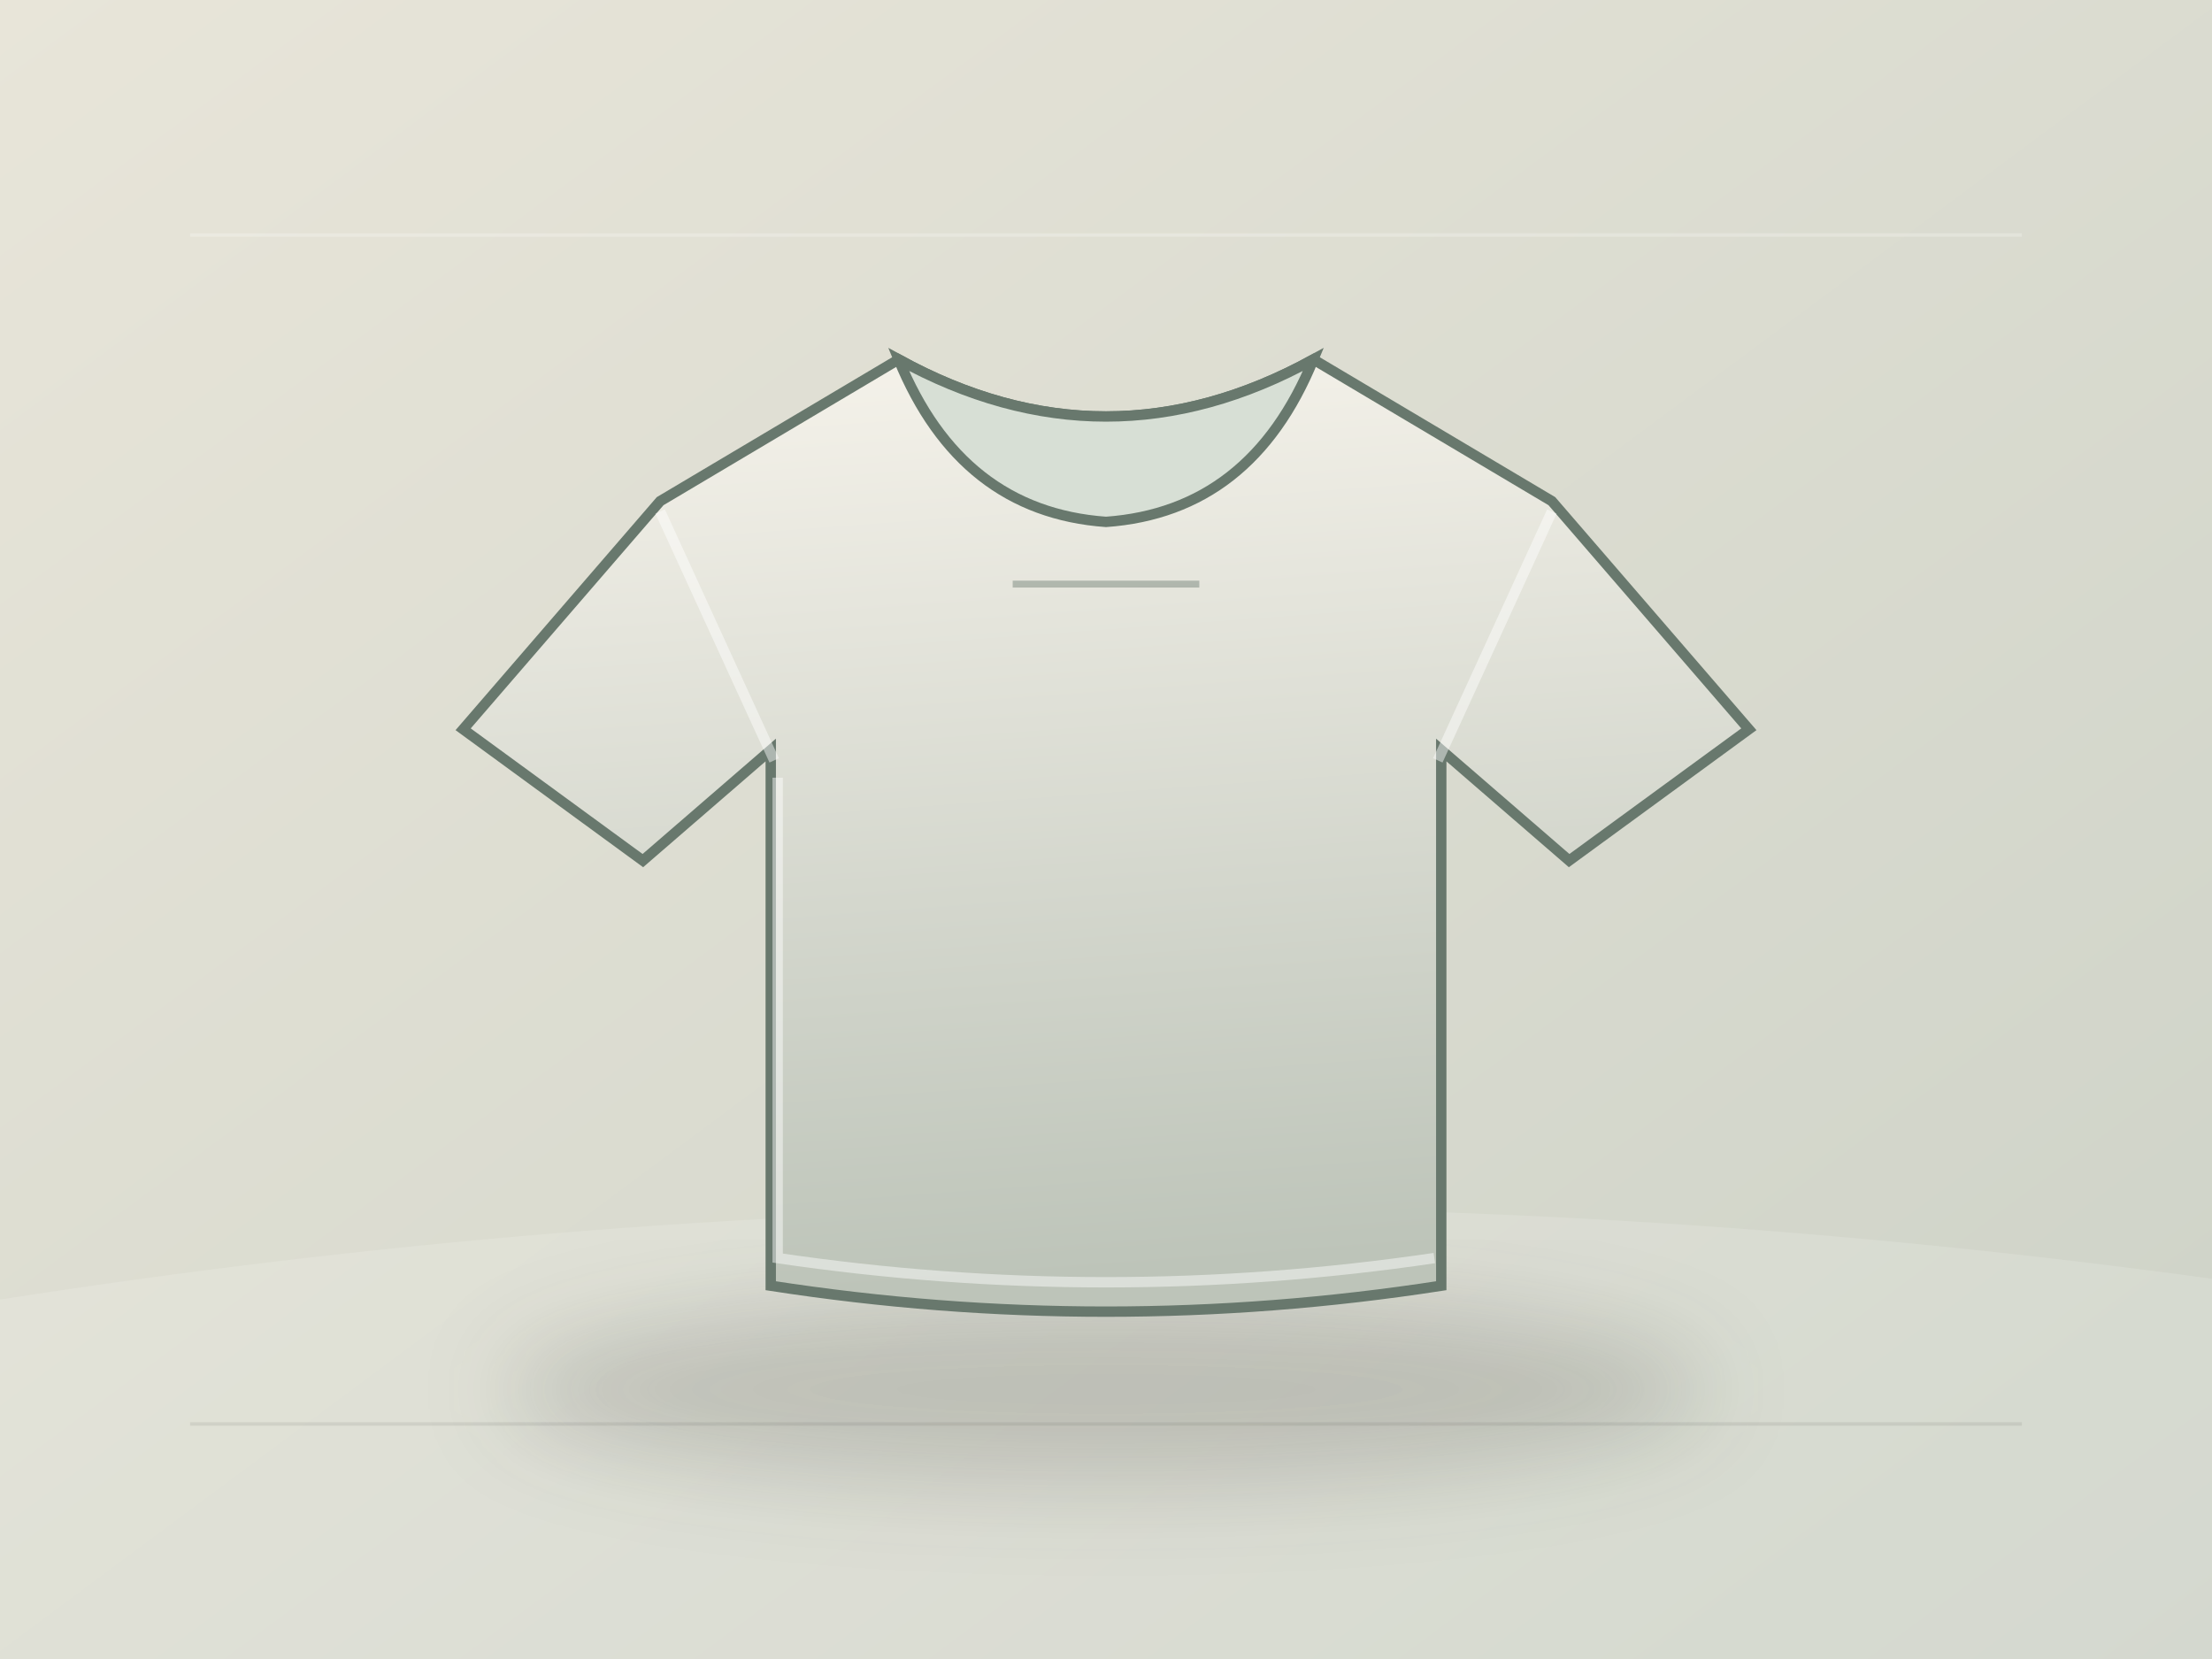
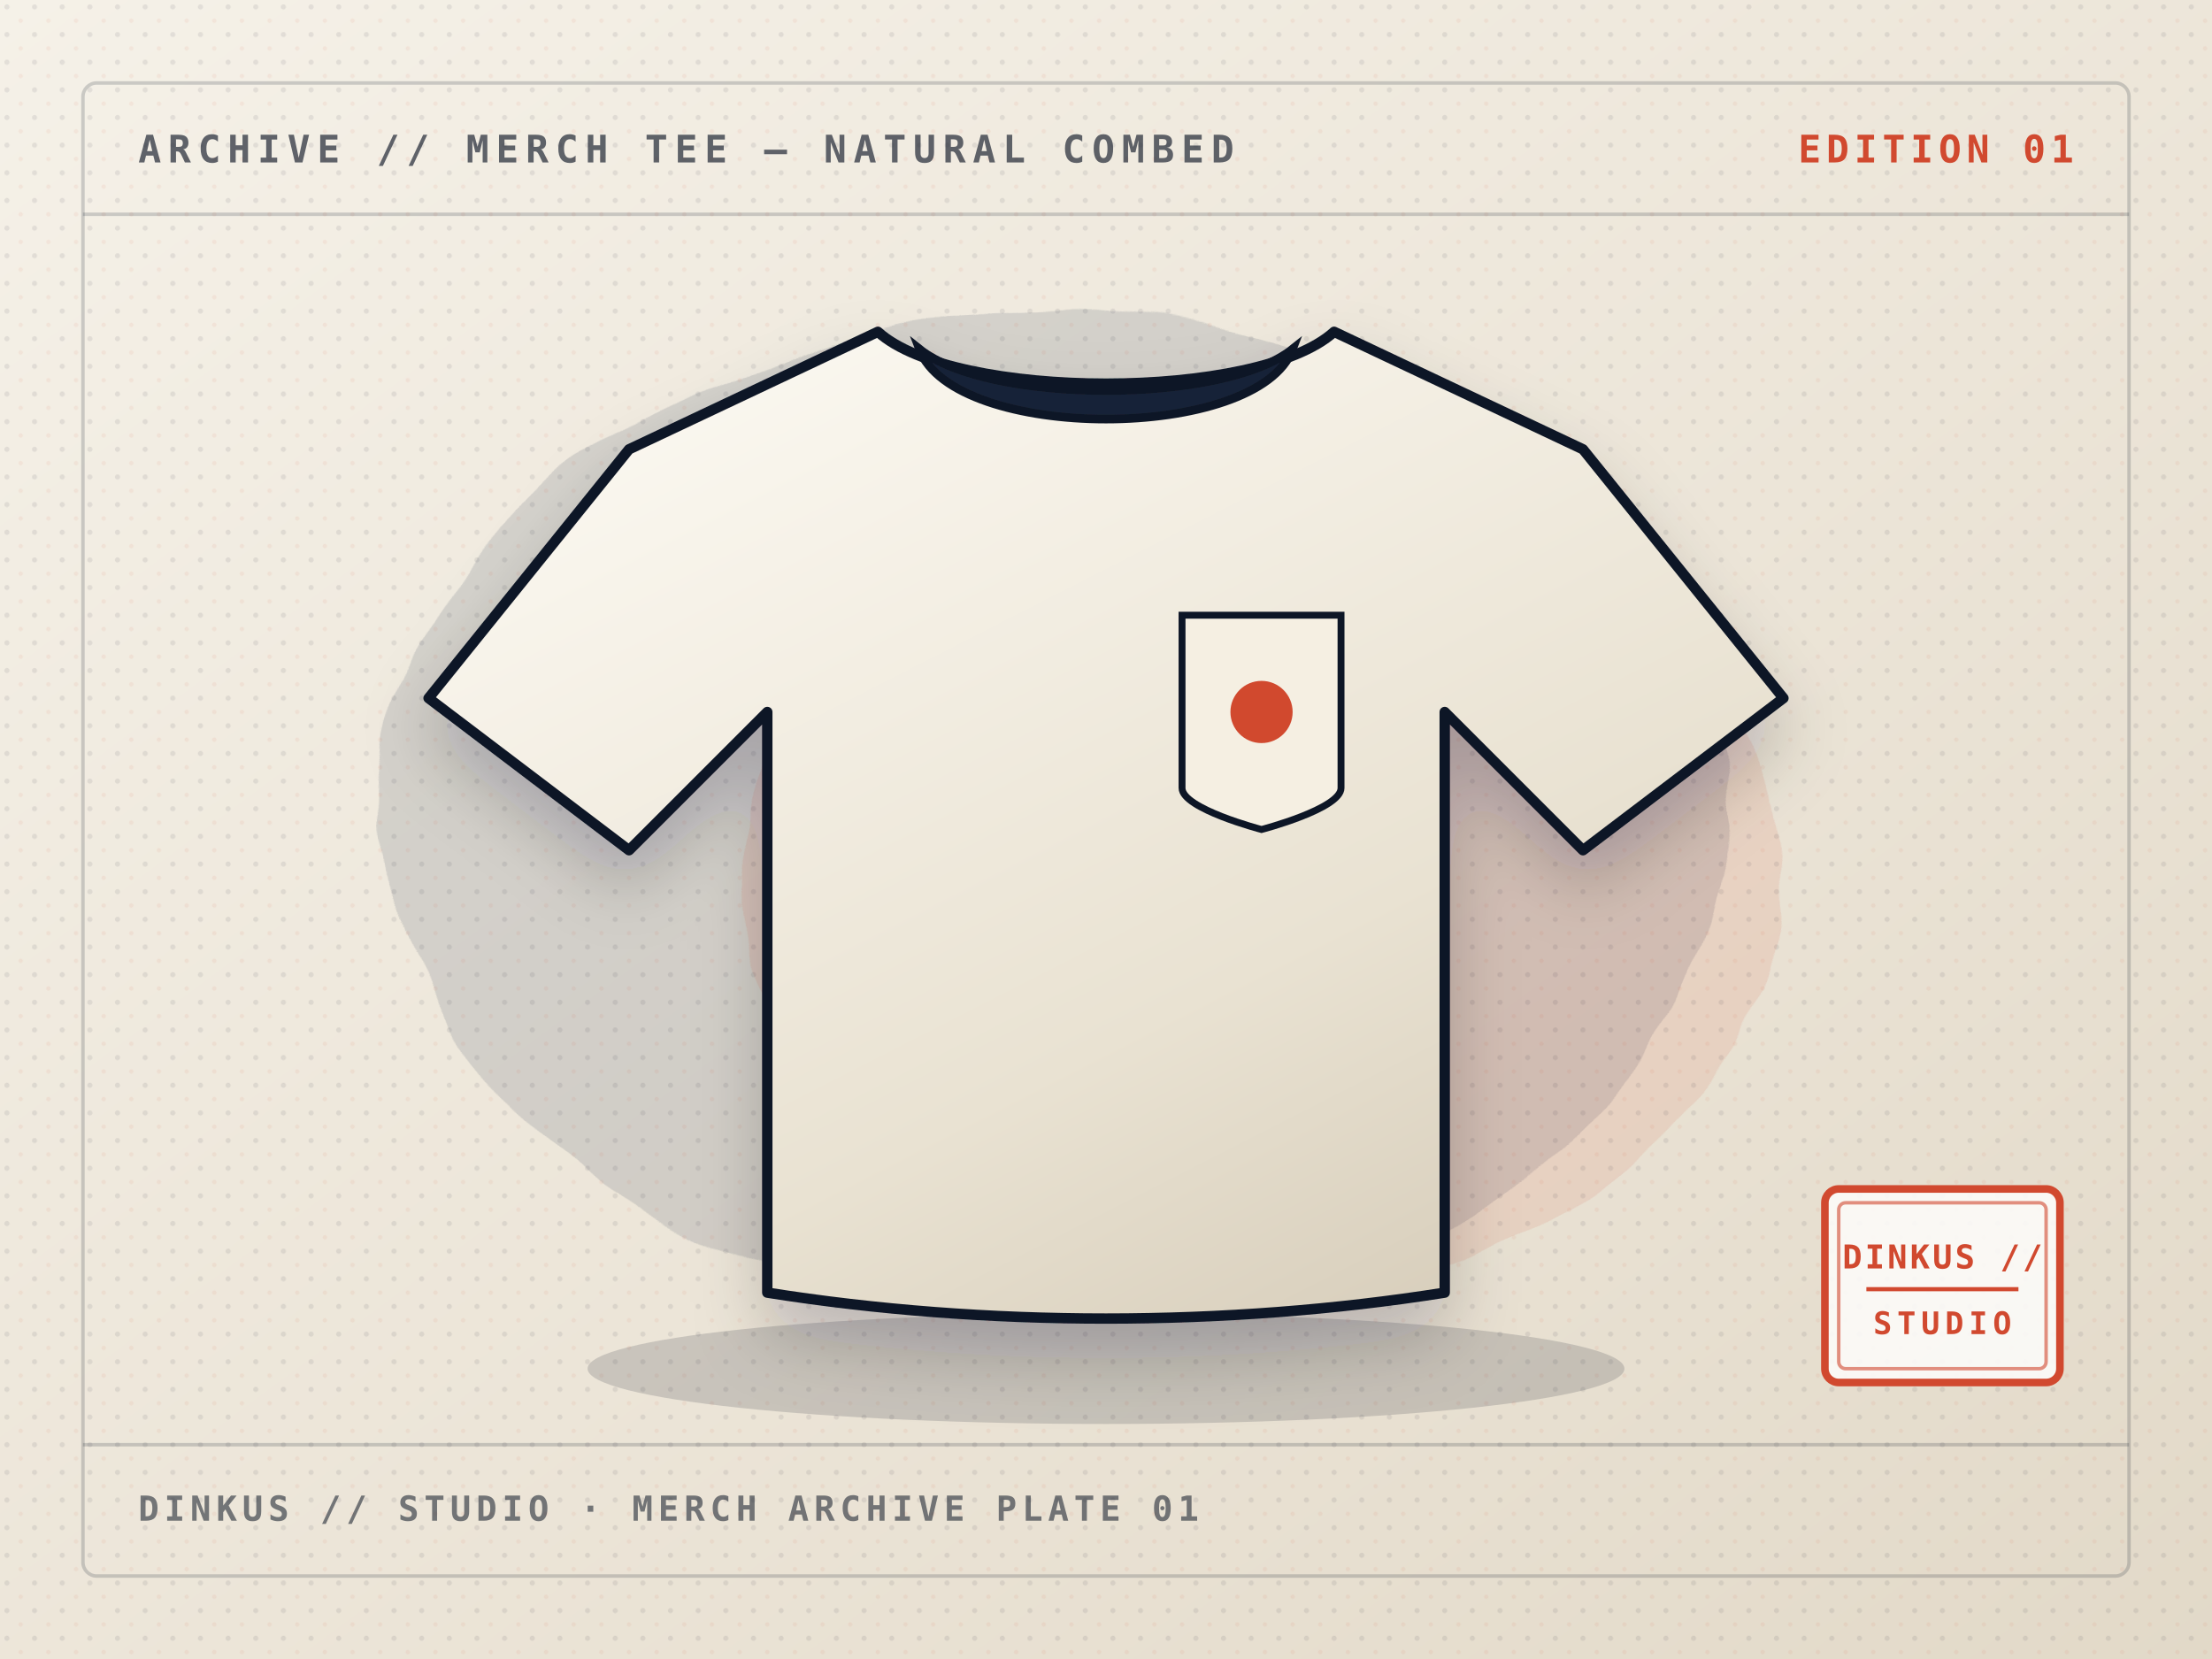
<svg xmlns="http://www.w3.org/2000/svg" viewBox="0 0 640 480" role="img" aria-label="Illustration of a classic short-sleeve tee">
  <defs>
-     <linearGradient id="bg" x2="1" y2="1">
-       <stop stop-color="#e8e5d9" />
-       <stop offset="1" stop-color="#cdd2c7" />
+     <linearGradient id="washi-merch-tee" x1="0" y1="0" x2="1" y2="1">
+       <stop offset="0%" stop-color="#f5f1e8" />
+       <stop offset="55%" stop-color="#ece5d8" />
+       <stop offset="100%" stop-color="#e2d9c8" />
    </linearGradient>
-     <linearGradient id="cloth" x2=".1" y2="1">
-       <stop stop-color="#f6f3eb" />
-       <stop offset="1" stop-color="#bdc4b9" />
+     <linearGradient id="cloth-merch-tee" x1="0.15" y1="0" x2="0.85" y2="1">
+       <stop offset="0%" stop-color="#fcf9f2" />
+       <stop offset="65%" stop-color="#e9e2d2" />
+       <stop offset="100%" stop-color="#d5cbb8" />
    </linearGradient>
-     <filter id="shadow" x="-30%" y="-30%" width="160%" height="180%">
-       <feGaussianBlur stdDeviation="13" />
+     <pattern id="riso-merch-tee" width="8" height="8" patternUnits="userSpaceOnUse">
+       <circle cx="2" cy="2" r="0.75" fill="#101827" fill-opacity="0.08" />
+       <circle cx="6" cy="6" r="0.65" fill="#d1492f" fill-opacity="0.07" />
+     </pattern>
+     <filter id="pigment-drift-merch-tee" x="-15%" y="-15%" width="130%" height="130%" color-interpolation-filters="sRGB">
+       <feTurbulence type="fractalNoise" baseFrequency="0.014 0.022" numOctaves="3" seed="19" result="noise">
+         <animate attributeName="baseFrequency" values="0.014 0.022;0.018 0.028;0.014 0.022" dur="9s" repeatCount="indefinite" />
+       </feTurbulence>
+       <feDisplacementMap in="SourceGraphic" in2="noise" scale="11" xChannelSelector="R" yChannelSelector="G" />
+     </filter>
+     <filter id="drop-merch-tee" x="-20%" y="-20%" width="140%" height="140%">
+       <feDropShadow dx="0" dy="10" stdDeviation="10" flood-color="#101827" flood-opacity="0.2" />
    </filter>
  </defs>
-   <rect width="640" height="480" fill="url(#bg)" />
-   <path d="M0 376 Q320 326 640 370 V480 H0Z" fill="#fff" opacity=".14" />
-   <ellipse cx="320" cy="402" rx="174" ry="27" fill="#34342d" opacity=".18" filter="url(#shadow)" />
-   <path d="M260 104 Q320 137 380 104 L449 145 506 211 454 249 417 217 417 372 Q320 387 223 372 V217 L186 249 134 211 191 145Z" fill="url(#cloth)" stroke="#68786d" stroke-width="3" />
-   <path d="M260 104 Q320 137 380 104 Q362 148 320 151 Q278 148 260 104Z" fill="#d7dfd5" stroke="#68786d" stroke-width="3" />
-   <path d="M225 225 L225 364 Q320 378 415 364 M191 148 L224 220 M449 148 L416 220" fill="none" stroke="#fff" stroke-opacity=".46" stroke-width="3" />
-   <path d="M293 169 H347" stroke="#7b897e" stroke-opacity=".5" stroke-width="2" />
-   <path d="M55 68 h530" stroke="#fff" stroke-opacity=".24" />
-   <path d="M55 412 h530" stroke="#34342d" stroke-opacity=".09" />
+   <rect width="640" height="480" fill="url(#washi-merch-tee)" />
+   <g filter="url(#pigment-drift-merch-tee)" opacity="0.88">
+     <ellipse cx="305" cy="235" rx="195" ry="145" fill="#1d314d" fill-opacity="0.15" />
+     <ellipse cx="365" cy="255" rx="150" ry="118" fill="#d1492f" fill-opacity="0.12" />
+   </g>
+   <rect width="640" height="480" fill="url(#riso-merch-tee)" />
+   <g stroke="#101827" stroke-opacity="0.18" stroke-width="1" fill="none">
+     <rect x="24" y="24" width="592" height="432" rx="4" />
+     <path d="M24 62 H616 M24 418 H616" />
+   </g>
+   <text x="40" y="47" font-family="ui-monospace, SFMono-Regular, Menlo, monospace" font-size="11" font-weight="700" fill="#101827" fill-opacity="0.65" letter-spacing="2">ARCHIVE // MERCH TEE — NATURAL COMBED</text>
+   <text x="600" y="47" text-anchor="end" font-family="ui-monospace, SFMono-Regular, Menlo, monospace" font-size="11" font-weight="700" fill="#d1492f" letter-spacing="1.5">EDITION 01</text>
+   <ellipse cx="320" cy="396" rx="150" ry="16" fill="#101827" fill-opacity="0.16" />
+   <g filter="url(#drop-merch-tee)">
+     <path d="M254 96 C276 116, 364 116, 386 96 L458 130 L516 202 L458 246 L418 206 L418 374 C355 384, 285 384, 222 374 L222 206 L182 246 L124 202 L182 130 Z" fill="url(#cloth-merch-tee)" stroke="#101827" stroke-width="3" stroke-linejoin="round" />
+     <path d="M266 101 C286 117, 354 117, 374 101 C364 128, 276 128, 266 101 Z" fill="#172438" stroke="#101827" stroke-width="2.5" />
+     <path d="M342 178 H388 V228 C388 234, 365 240, 365 240 C365 240, 342 234, 342 228 Z" fill="#f5efe2" stroke="#101827" stroke-width="2" />
+     <circle cx="365" cy="206" r="9" fill="#d1492f" />
+   </g>
+   <g transform="translate(528, 344)">
+     <rect x="0" y="0" width="68" height="56" rx="4" fill="#fcfbf8" fill-opacity="0.9" stroke="#d1492f" stroke-width="2.2" />
+     <rect x="4" y="4" width="60" height="48" rx="2" fill="none" stroke="#d1492f" stroke-width="1" stroke-opacity="0.6" />
+     <text x="34" y="23" text-anchor="middle" font-family="ui-monospace, SFMono-Regular, Menlo, monospace" font-size="9.5" font-weight="800" fill="#d1492f" letter-spacing="0.8">DINKUS //</text>
+     <line x1="12" y1="29" x2="56" y2="29" stroke="#d1492f" stroke-width="1.2" />
+     <text x="34" y="42" text-anchor="middle" font-family="ui-monospace, SFMono-Regular, Menlo, monospace" font-size="9" font-weight="700" fill="#d1492f" letter-spacing="1.5">STUDIO</text>
+   </g>
+   <text x="40" y="440" font-family="ui-monospace, SFMono-Regular, Menlo, monospace" font-size="10" font-weight="700" fill="#101827" fill-opacity="0.55" letter-spacing="1.5">DINKUS // STUDIO · MERCH ARCHIVE PLATE 01</text>
</svg>
